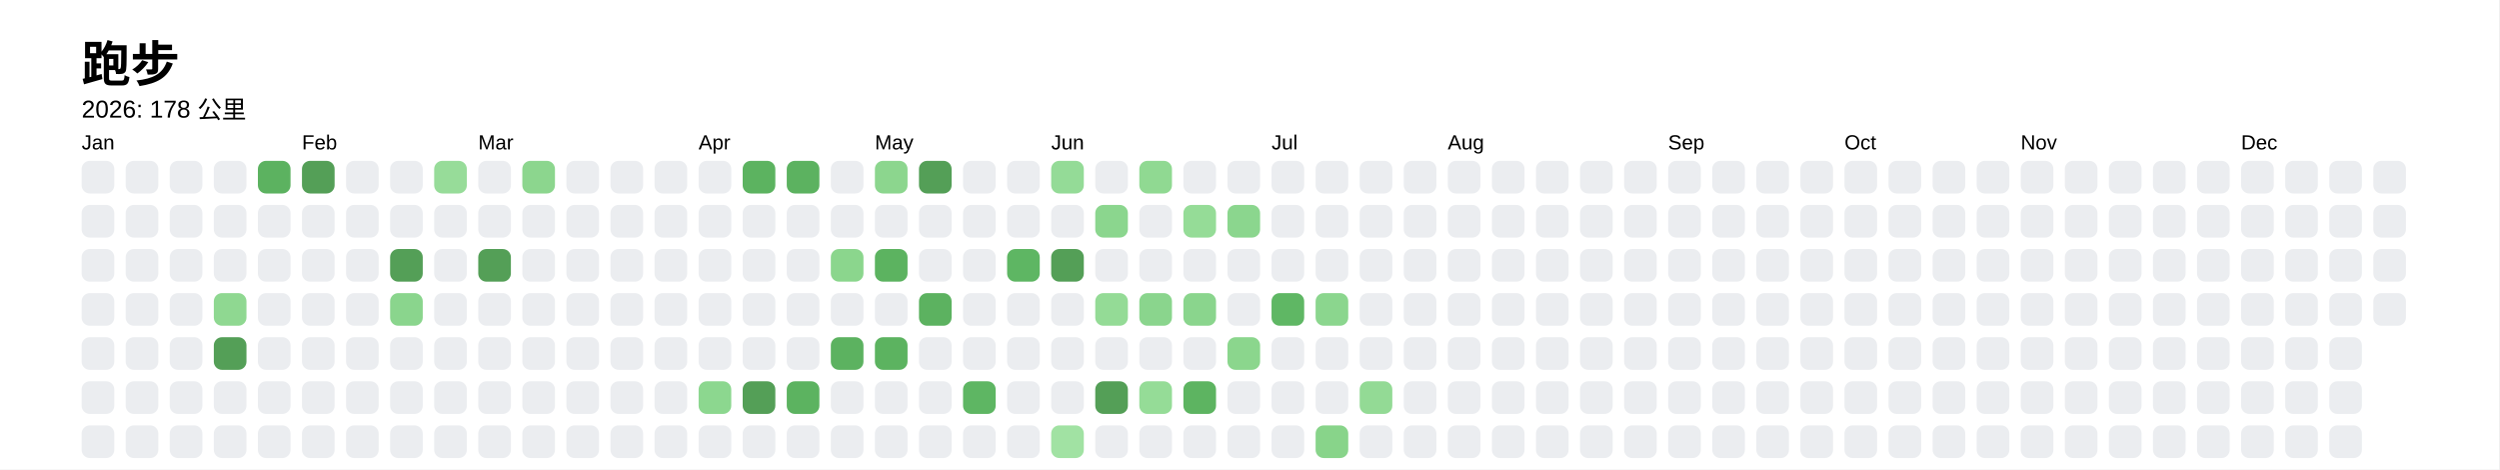
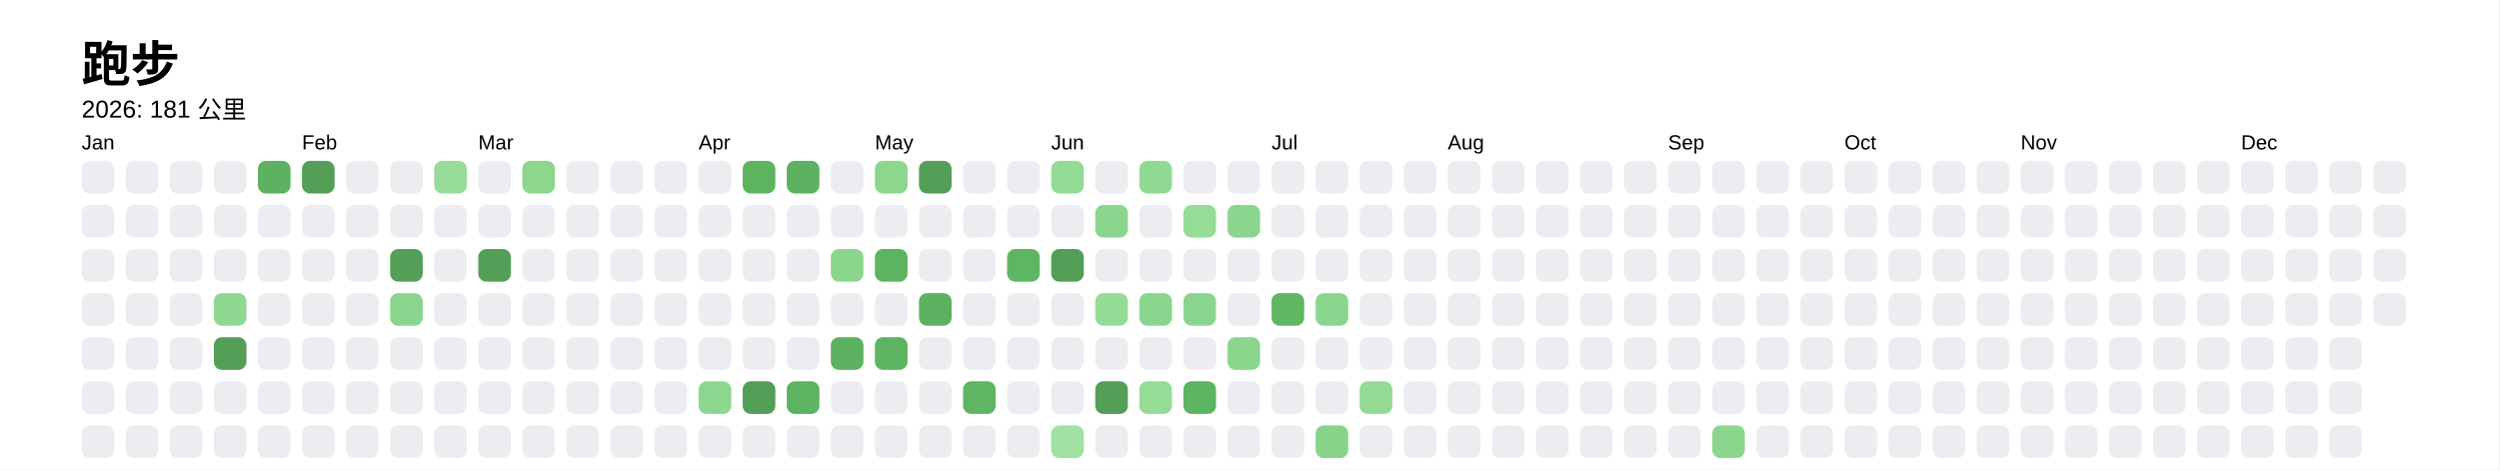
<svg xmlns="http://www.w3.org/2000/svg" baseProfile="full" height="57.5mm" version="1.1" viewBox="0,0,306.2,57.5" width="306.2mm">
  <defs />
  <rect fill="#FFFFFF" height="57.5" width="306.2" x="0" y="0" />
  <text fill="#000000" style="font-size:6px; font-family:Arial; font-weight:bold;" x="10" y="10">跑步</text>
-   <text fill="#000000" style="font-size:3px; font-family:Arial;" x="10" y="14.4">2026: 178 公里</text>
+   <text fill="#000000" style="font-size:3px; font-family:Arial;" x="10" y="14.4">2026: 181 公里</text>
  <text fill="#000000" style="font-size:2.5px; font-family:Arial" x="10" y="18.3">Jan</text>
  <rect fill="#EBEDF0" height="4" rx="1" ry="1" width="4" x="10" y="19.7" />
  <rect fill="#EBEDF0" height="4" rx="1" ry="1" width="4" x="10" y="25.1" />
  <rect fill="#EBEDF0" height="4" rx="1" ry="1" width="4" x="10" y="30.5" />
  <rect fill="#EBEDF0" height="4" rx="1" ry="1" width="4" x="10" y="35.9" />
  <rect fill="#EBEDF0" height="4" rx="1" ry="1" width="4" x="10" y="41.3" />
  <rect fill="#EBEDF0" height="4" rx="1" ry="1" width="4" x="10" y="46.7" />
  <rect fill="#EBEDF0" height="4" rx="1" ry="1" width="4" x="10" y="52.1" />
  <rect fill="#EBEDF0" height="4" rx="1" ry="1" width="4" x="15.4" y="19.7" />
  <rect fill="#EBEDF0" height="4" rx="1" ry="1" width="4" x="15.4" y="25.1" />
  <rect fill="#EBEDF0" height="4" rx="1" ry="1" width="4" x="15.4" y="30.5" />
  <rect fill="#EBEDF0" height="4" rx="1" ry="1" width="4" x="15.4" y="35.9" />
  <rect fill="#EBEDF0" height="4" rx="1" ry="1" width="4" x="15.4" y="41.3" />
  <rect fill="#EBEDF0" height="4" rx="1" ry="1" width="4" x="15.4" y="46.7" />
  <rect fill="#EBEDF0" height="4" rx="1" ry="1" width="4" x="15.4" y="52.1" />
  <rect fill="#EBEDF0" height="4" rx="1" ry="1" width="4" x="20.8" y="19.7" />
  <rect fill="#EBEDF0" height="4" rx="1" ry="1" width="4" x="20.8" y="25.1" />
  <rect fill="#EBEDF0" height="4" rx="1" ry="1" width="4" x="20.8" y="30.5" />
  <rect fill="#EBEDF0" height="4" rx="1" ry="1" width="4" x="20.8" y="35.9" />
  <rect fill="#EBEDF0" height="4" rx="1" ry="1" width="4" x="20.8" y="41.3" />
  <rect fill="#EBEDF0" height="4" rx="1" ry="1" width="4" x="20.8" y="46.7" />
  <rect fill="#EBEDF0" height="4" rx="1" ry="1" width="4" x="20.8" y="52.1" />
  <rect fill="#EBEDF0" height="4" rx="1" ry="1" width="4" x="26.2" y="19.7" />
  <rect fill="#EBEDF0" height="4" rx="1" ry="1" width="4" x="26.2" y="25.1" />
  <rect fill="#EBEDF0" height="4" rx="1" ry="1" width="4" x="26.2" y="30.5" />
  <rect fill="#8fd891" height="4" rx="1" ry="1" width="4" x="26.2" y="35.9" />
  <rect fill="#549F57" height="4" rx="1" ry="1" width="4" x="26.2" y="41.3" />
  <rect fill="#EBEDF0" height="4" rx="1" ry="1" width="4" x="26.2" y="46.7" />
  <rect fill="#EBEDF0" height="4" rx="1" ry="1" width="4" x="26.2" y="52.1" />
  <rect fill="#5cb260" height="4" rx="1" ry="1" width="4" x="31.6" y="19.7" />
  <rect fill="#EBEDF0" height="4" rx="1" ry="1" width="4" x="31.6" y="25.1" />
  <rect fill="#EBEDF0" height="4" rx="1" ry="1" width="4" x="31.6" y="30.5" />
  <rect fill="#EBEDF0" height="4" rx="1" ry="1" width="4" x="31.6" y="35.9" />
  <rect fill="#EBEDF0" height="4" rx="1" ry="1" width="4" x="31.6" y="41.3" />
  <rect fill="#EBEDF0" height="4" rx="1" ry="1" width="4" x="31.6" y="46.7" />
  <rect fill="#EBEDF0" height="4" rx="1" ry="1" width="4" x="31.6" y="52.1" />
  <text fill="#000000" style="font-size:2.5px; font-family:Arial" x="37.0" y="18.3">Feb</text>
  <rect fill="#549F57" height="4" rx="1" ry="1" width="4" x="37.0" y="19.7" />
  <rect fill="#EBEDF0" height="4" rx="1" ry="1" width="4" x="37.0" y="25.1" />
  <rect fill="#EBEDF0" height="4" rx="1" ry="1" width="4" x="37.0" y="30.5" />
  <rect fill="#EBEDF0" height="4" rx="1" ry="1" width="4" x="37.0" y="35.9" />
  <rect fill="#EBEDF0" height="4" rx="1" ry="1" width="4" x="37.0" y="41.3" />
  <rect fill="#EBEDF0" height="4" rx="1" ry="1" width="4" x="37.0" y="46.7" />
  <rect fill="#EBEDF0" height="4" rx="1" ry="1" width="4" x="37.0" y="52.1" />
  <rect fill="#EBEDF0" height="4" rx="1" ry="1" width="4" x="42.4" y="19.7" />
  <rect fill="#EBEDF0" height="4" rx="1" ry="1" width="4" x="42.4" y="25.1" />
  <rect fill="#EBEDF0" height="4" rx="1" ry="1" width="4" x="42.4" y="30.5" />
  <rect fill="#EBEDF0" height="4" rx="1" ry="1" width="4" x="42.4" y="35.9" />
  <rect fill="#EBEDF0" height="4" rx="1" ry="1" width="4" x="42.4" y="41.3" />
  <rect fill="#EBEDF0" height="4" rx="1" ry="1" width="4" x="42.4" y="46.7" />
  <rect fill="#EBEDF0" height="4" rx="1" ry="1" width="4" x="42.4" y="52.1" />
  <rect fill="#EBEDF0" height="4" rx="1" ry="1" width="4" x="47.8" y="19.7" />
  <rect fill="#EBEDF0" height="4" rx="1" ry="1" width="4" x="47.8" y="25.1" />
  <rect fill="#549F57" height="4" rx="1" ry="1" width="4" x="47.8" y="30.5" />
  <rect fill="#8ad58d" height="4" rx="1" ry="1" width="4" x="47.8" y="35.9" />
  <rect fill="#EBEDF0" height="4" rx="1" ry="1" width="4" x="47.8" y="41.3" />
  <rect fill="#EBEDF0" height="4" rx="1" ry="1" width="4" x="47.8" y="46.7" />
  <rect fill="#EBEDF0" height="4" rx="1" ry="1" width="4" x="47.8" y="52.1" />
  <rect fill="#97dc99" height="4" rx="1" ry="1" width="4" x="53.2" y="19.7" />
  <rect fill="#EBEDF0" height="4" rx="1" ry="1" width="4" x="53.2" y="25.1" />
  <rect fill="#EBEDF0" height="4" rx="1" ry="1" width="4" x="53.2" y="30.5" />
  <rect fill="#EBEDF0" height="4" rx="1" ry="1" width="4" x="53.2" y="35.9" />
  <rect fill="#EBEDF0" height="4" rx="1" ry="1" width="4" x="53.2" y="41.3" />
  <rect fill="#EBEDF0" height="4" rx="1" ry="1" width="4" x="53.2" y="46.7" />
  <rect fill="#EBEDF0" height="4" rx="1" ry="1" width="4" x="53.2" y="52.1" />
  <text fill="#000000" style="font-size:2.5px; font-family:Arial" x="58.6" y="18.3">Mar</text>
  <rect fill="#EBEDF0" height="4" rx="1" ry="1" width="4" x="58.6" y="19.7" />
  <rect fill="#EBEDF0" height="4" rx="1" ry="1" width="4" x="58.6" y="25.1" />
  <rect fill="#549F57" height="4" rx="1" ry="1" width="4" x="58.6" y="30.5" />
  <rect fill="#EBEDF0" height="4" rx="1" ry="1" width="4" x="58.6" y="35.9" />
  <rect fill="#EBEDF0" height="4" rx="1" ry="1" width="4" x="58.6" y="41.3" />
  <rect fill="#EBEDF0" height="4" rx="1" ry="1" width="4" x="58.6" y="46.7" />
  <rect fill="#EBEDF0" height="4" rx="1" ry="1" width="4" x="58.6" y="52.1" />
  <rect fill="#8cd68e" height="4" rx="1" ry="1" width="4" x="64" y="19.7" />
  <rect fill="#EBEDF0" height="4" rx="1" ry="1" width="4" x="64" y="25.1" />
  <rect fill="#EBEDF0" height="4" rx="1" ry="1" width="4" x="64" y="30.5" />
  <rect fill="#EBEDF0" height="4" rx="1" ry="1" width="4" x="64" y="35.9" />
  <rect fill="#EBEDF0" height="4" rx="1" ry="1" width="4" x="64" y="41.3" />
  <rect fill="#EBEDF0" height="4" rx="1" ry="1" width="4" x="64" y="46.7" />
  <rect fill="#EBEDF0" height="4" rx="1" ry="1" width="4" x="64" y="52.1" />
  <rect fill="#EBEDF0" height="4" rx="1" ry="1" width="4" x="69.4" y="19.7" />
  <rect fill="#EBEDF0" height="4" rx="1" ry="1" width="4" x="69.4" y="25.1" />
  <rect fill="#EBEDF0" height="4" rx="1" ry="1" width="4" x="69.4" y="30.5" />
  <rect fill="#EBEDF0" height="4" rx="1" ry="1" width="4" x="69.4" y="35.9" />
  <rect fill="#EBEDF0" height="4" rx="1" ry="1" width="4" x="69.4" y="41.3" />
  <rect fill="#EBEDF0" height="4" rx="1" ry="1" width="4" x="69.4" y="46.7" />
  <rect fill="#EBEDF0" height="4" rx="1" ry="1" width="4" x="69.4" y="52.1" />
  <rect fill="#EBEDF0" height="4" rx="1" ry="1" width="4" x="74.8" y="19.7" />
  <rect fill="#EBEDF0" height="4" rx="1" ry="1" width="4" x="74.8" y="25.1" />
  <rect fill="#EBEDF0" height="4" rx="1" ry="1" width="4" x="74.8" y="30.5" />
  <rect fill="#EBEDF0" height="4" rx="1" ry="1" width="4" x="74.8" y="35.9" />
  <rect fill="#EBEDF0" height="4" rx="1" ry="1" width="4" x="74.8" y="41.3" />
  <rect fill="#EBEDF0" height="4" rx="1" ry="1" width="4" x="74.8" y="46.7" />
  <rect fill="#EBEDF0" height="4" rx="1" ry="1" width="4" x="74.8" y="52.1" />
  <rect fill="#EBEDF0" height="4" rx="1" ry="1" width="4" x="80.2" y="19.7" />
  <rect fill="#EBEDF0" height="4" rx="1" ry="1" width="4" x="80.2" y="25.1" />
  <rect fill="#EBEDF0" height="4" rx="1" ry="1" width="4" x="80.2" y="30.5" />
  <rect fill="#EBEDF0" height="4" rx="1" ry="1" width="4" x="80.2" y="35.9" />
  <rect fill="#EBEDF0" height="4" rx="1" ry="1" width="4" x="80.2" y="41.3" />
  <rect fill="#EBEDF0" height="4" rx="1" ry="1" width="4" x="80.2" y="46.7" />
  <rect fill="#EBEDF0" height="4" rx="1" ry="1" width="4" x="80.2" y="52.1" />
  <text fill="#000000" style="font-size:2.5px; font-family:Arial" x="85.6" y="18.3">Apr</text>
  <rect fill="#EBEDF0" height="4" rx="1" ry="1" width="4" x="85.6" y="19.7" />
  <rect fill="#EBEDF0" height="4" rx="1" ry="1" width="4" x="85.6" y="25.1" />
  <rect fill="#EBEDF0" height="4" rx="1" ry="1" width="4" x="85.6" y="30.5" />
  <rect fill="#EBEDF0" height="4" rx="1" ry="1" width="4" x="85.6" y="35.9" />
  <rect fill="#EBEDF0" height="4" rx="1" ry="1" width="4" x="85.6" y="41.3" />
  <rect fill="#8cd78f" height="4" rx="1" ry="1" width="4" x="85.6" y="46.7" />
  <rect fill="#EBEDF0" height="4" rx="1" ry="1" width="4" x="85.6" y="52.1" />
  <rect fill="#5cb360" height="4" rx="1" ry="1" width="4" x="91" y="19.7" />
  <rect fill="#EBEDF0" height="4" rx="1" ry="1" width="4" x="91" y="25.1" />
  <rect fill="#EBEDF0" height="4" rx="1" ry="1" width="4" x="91" y="30.5" />
  <rect fill="#EBEDF0" height="4" rx="1" ry="1" width="4" x="91" y="35.9" />
  <rect fill="#EBEDF0" height="4" rx="1" ry="1" width="4" x="91" y="41.3" />
  <rect fill="#549F57" height="4" rx="1" ry="1" width="4" x="91" y="46.7" />
  <rect fill="#EBEDF0" height="4" rx="1" ry="1" width="4" x="91" y="52.1" />
  <rect fill="#5cb260" height="4" rx="1" ry="1" width="4" x="96.4" y="19.7" />
  <rect fill="#EBEDF0" height="4" rx="1" ry="1" width="4" x="96.4" y="25.1" />
  <rect fill="#EBEDF0" height="4" rx="1" ry="1" width="4" x="96.4" y="30.5" />
  <rect fill="#EBEDF0" height="4" rx="1" ry="1" width="4" x="96.4" y="35.9" />
  <rect fill="#EBEDF0" height="4" rx="1" ry="1" width="4" x="96.4" y="41.3" />
  <rect fill="#5cb360" height="4" rx="1" ry="1" width="4" x="96.4" y="46.7" />
  <rect fill="#EBEDF0" height="4" rx="1" ry="1" width="4" x="96.4" y="52.1" />
  <rect fill="#EBEDF0" height="4" rx="1" ry="1" width="4" x="101.8" y="19.7" />
  <rect fill="#EBEDF0" height="4" rx="1" ry="1" width="4" x="101.8" y="25.1" />
  <rect fill="#8bd68d" height="4" rx="1" ry="1" width="4" x="101.8" y="30.5" />
  <rect fill="#EBEDF0" height="4" rx="1" ry="1" width="4" x="101.8" y="35.9" />
  <rect fill="#5cb260" height="4" rx="1" ry="1" width="4" x="101.8" y="41.3" />
  <rect fill="#EBEDF0" height="4" rx="1" ry="1" width="4" x="101.8" y="46.7" />
  <rect fill="#EBEDF0" height="4" rx="1" ry="1" width="4" x="101.8" y="52.1" />
  <text fill="#000000" style="font-size:2.5px; font-family:Arial" x="107.2" y="18.3">May</text>
  <rect fill="#8cd68e" height="4" rx="1" ry="1" width="4" x="107.2" y="19.7" />
  <rect fill="#EBEDF0" height="4" rx="1" ry="1" width="4" x="107.2" y="25.1" />
  <rect fill="#5cb360" height="4" rx="1" ry="1" width="4" x="107.2" y="30.5" />
  <rect fill="#EBEDF0" height="4" rx="1" ry="1" width="4" x="107.2" y="35.9" />
  <rect fill="#5cb360" height="4" rx="1" ry="1" width="4" x="107.2" y="41.3" />
  <rect fill="#EBEDF0" height="4" rx="1" ry="1" width="4" x="107.2" y="46.7" />
  <rect fill="#EBEDF0" height="4" rx="1" ry="1" width="4" x="107.2" y="52.1" />
  <rect fill="#549F57" height="4" rx="1" ry="1" width="4" x="112.6" y="19.7" />
  <rect fill="#EBEDF0" height="4" rx="1" ry="1" width="4" x="112.6" y="25.1" />
  <rect fill="#EBEDF0" height="4" rx="1" ry="1" width="4" x="112.6" y="30.5" />
  <rect fill="#5cb260" height="4" rx="1" ry="1" width="4" x="112.6" y="35.9" />
  <rect fill="#EBEDF0" height="4" rx="1" ry="1" width="4" x="112.6" y="41.3" />
  <rect fill="#EBEDF0" height="4" rx="1" ry="1" width="4" x="112.6" y="46.7" />
  <rect fill="#EBEDF0" height="4" rx="1" ry="1" width="4" x="112.6" y="52.1" />
  <rect fill="#EBEDF0" height="4" rx="1" ry="1" width="4" x="118" y="19.7" />
  <rect fill="#EBEDF0" height="4" rx="1" ry="1" width="4" x="118" y="25.1" />
  <rect fill="#EBEDF0" height="4" rx="1" ry="1" width="4" x="118" y="30.5" />
  <rect fill="#EBEDF0" height="4" rx="1" ry="1" width="4" x="118" y="35.9" />
  <rect fill="#EBEDF0" height="4" rx="1" ry="1" width="4" x="118" y="41.3" />
  <rect fill="#5eb663" height="4" rx="1" ry="1" width="4" x="118" y="46.7" />
  <rect fill="#EBEDF0" height="4" rx="1" ry="1" width="4" x="118" y="52.1" />
  <rect fill="#EBEDF0" height="4" rx="1" ry="1" width="4" x="123.4" y="19.7" />
  <rect fill="#EBEDF0" height="4" rx="1" ry="1" width="4" x="123.4" y="25.1" />
  <rect fill="#5eb663" height="4" rx="1" ry="1" width="4" x="123.4" y="30.5" />
  <rect fill="#EBEDF0" height="4" rx="1" ry="1" width="4" x="123.4" y="35.9" />
  <rect fill="#EBEDF0" height="4" rx="1" ry="1" width="4" x="123.4" y="41.3" />
  <rect fill="#EBEDF0" height="4" rx="1" ry="1" width="4" x="123.4" y="46.7" />
  <rect fill="#EBEDF0" height="4" rx="1" ry="1" width="4" x="123.4" y="52.1" />
  <text fill="#000000" style="font-size:2.5px; font-family:Arial" x="128.8" y="18.3">Jun</text>
  <rect fill="#94db97" height="4" rx="1" ry="1" width="4" x="128.8" y="19.7" />
  <rect fill="#EBEDF0" height="4" rx="1" ry="1" width="4" x="128.8" y="25.1" />
  <rect fill="#549F57" height="4" rx="1" ry="1" width="4" x="128.8" y="30.5" />
  <rect fill="#EBEDF0" height="4" rx="1" ry="1" width="4" x="128.8" y="35.9" />
  <rect fill="#EBEDF0" height="4" rx="1" ry="1" width="4" x="128.8" y="41.3" />
  <rect fill="#EBEDF0" height="4" rx="1" ry="1" width="4" x="128.8" y="46.7" />
  <rect fill="#a1e2a3" height="4" rx="1" ry="1" width="4" x="128.8" y="52.1" />
  <rect fill="#EBEDF0" height="4" rx="1" ry="1" width="4" x="134.2" y="19.7" />
  <rect fill="#8bd68e" height="4" rx="1" ry="1" width="4" x="134.2" y="25.1" />
  <rect fill="#EBEDF0" height="4" rx="1" ry="1" width="4" x="134.2" y="30.5" />
  <rect fill="#94db96" height="4" rx="1" ry="1" width="4" x="134.2" y="35.9" />
  <rect fill="#EBEDF0" height="4" rx="1" ry="1" width="4" x="134.2" y="41.3" />
  <rect fill="#549F57" height="4" rx="1" ry="1" width="4" x="134.2" y="46.7" />
  <rect fill="#EBEDF0" height="4" rx="1" ry="1" width="4" x="134.2" y="52.1" />
  <rect fill="#90d992" height="4" rx="1" ry="1" width="4" x="139.6" y="19.7" />
  <rect fill="#EBEDF0" height="4" rx="1" ry="1" width="4" x="139.6" y="25.1" />
  <rect fill="#EBEDF0" height="4" rx="1" ry="1" width="4" x="139.6" y="30.5" />
  <rect fill="#8ad58d" height="4" rx="1" ry="1" width="4" x="139.6" y="35.9" />
  <rect fill="#EBEDF0" height="4" rx="1" ry="1" width="4" x="139.6" y="41.3" />
  <rect fill="#95dc97" height="4" rx="1" ry="1" width="4" x="139.6" y="46.7" />
  <rect fill="#EBEDF0" height="4" rx="1" ry="1" width="4" x="139.6" y="52.1" />
  <rect fill="#EBEDF0" height="4" rx="1" ry="1" width="4" x="145" y="19.7" />
  <rect fill="#95dc97" height="4" rx="1" ry="1" width="4" x="145" y="25.1" />
  <rect fill="#EBEDF0" height="4" rx="1" ry="1" width="4" x="145" y="30.5" />
  <rect fill="#8ad58d" height="4" rx="1" ry="1" width="4" x="145" y="35.9" />
  <rect fill="#EBEDF0" height="4" rx="1" ry="1" width="4" x="145" y="41.3" />
  <rect fill="#5db461" height="4" rx="1" ry="1" width="4" x="145" y="46.7" />
  <rect fill="#EBEDF0" height="4" rx="1" ry="1" width="4" x="145" y="52.1" />
  <rect fill="#EBEDF0" height="4" rx="1" ry="1" width="4" x="150.4" y="19.7" />
  <rect fill="#8bd68e" height="4" rx="1" ry="1" width="4" x="150.4" y="25.1" />
  <rect fill="#EBEDF0" height="4" rx="1" ry="1" width="4" x="150.4" y="30.5" />
  <rect fill="#EBEDF0" height="4" rx="1" ry="1" width="4" x="150.4" y="35.9" />
  <rect fill="#8bd68d" height="4" rx="1" ry="1" width="4" x="150.4" y="41.3" />
  <rect fill="#EBEDF0" height="4" rx="1" ry="1" width="4" x="150.4" y="46.7" />
  <rect fill="#EBEDF0" height="4" rx="1" ry="1" width="4" x="150.4" y="52.1" />
  <text fill="#000000" style="font-size:2.5px; font-family:Arial" x="155.8" y="18.3">Jul</text>
  <rect fill="#EBEDF0" height="4" rx="1" ry="1" width="4" x="155.8" y="19.7" />
  <rect fill="#EBEDF0" height="4" rx="1" ry="1" width="4" x="155.8" y="25.1" />
  <rect fill="#EBEDF0" height="4" rx="1" ry="1" width="4" x="155.8" y="30.5" />
  <rect fill="#5fb764" height="4" rx="1" ry="1" width="4" x="155.8" y="35.9" />
  <rect fill="#EBEDF0" height="4" rx="1" ry="1" width="4" x="155.8" y="41.3" />
  <rect fill="#EBEDF0" height="4" rx="1" ry="1" width="4" x="155.8" y="46.7" />
  <rect fill="#EBEDF0" height="4" rx="1" ry="1" width="4" x="155.8" y="52.1" />
  <rect fill="#EBEDF0" height="4" rx="1" ry="1" width="4" x="161.2" y="19.7" />
  <rect fill="#EBEDF0" height="4" rx="1" ry="1" width="4" x="161.2" y="25.1" />
  <rect fill="#EBEDF0" height="4" rx="1" ry="1" width="4" x="161.2" y="30.5" />
  <rect fill="#8bd68e" height="4" rx="1" ry="1" width="4" x="161.2" y="35.9" />
  <rect fill="#EBEDF0" height="4" rx="1" ry="1" width="4" x="161.2" y="41.3" />
  <rect fill="#EBEDF0" height="4" rx="1" ry="1" width="4" x="161.2" y="46.7" />
  <rect fill="#88d48a" height="4" rx="1" ry="1" width="4" x="161.2" y="52.1" />
  <rect fill="#EBEDF0" height="4" rx="1" ry="1" width="4" x="166.6" y="19.7" />
  <rect fill="#EBEDF0" height="4" rx="1" ry="1" width="4" x="166.6" y="25.1" />
  <rect fill="#EBEDF0" height="4" rx="1" ry="1" width="4" x="166.6" y="30.5" />
  <rect fill="#EBEDF0" height="4" rx="1" ry="1" width="4" x="166.6" y="35.9" />
  <rect fill="#EBEDF0" height="4" rx="1" ry="1" width="4" x="166.6" y="41.3" />
  <rect fill="#93da95" height="4" rx="1" ry="1" width="4" x="166.6" y="46.7" />
  <rect fill="#EBEDF0" height="4" rx="1" ry="1" width="4" x="166.6" y="52.1" />
  <rect fill="#EBEDF0" height="4" rx="1" ry="1" width="4" x="172" y="19.7" />
  <rect fill="#EBEDF0" height="4" rx="1" ry="1" width="4" x="172" y="25.1" />
  <rect fill="#EBEDF0" height="4" rx="1" ry="1" width="4" x="172" y="30.5" />
  <rect fill="#EBEDF0" height="4" rx="1" ry="1" width="4" x="172" y="35.9" />
  <rect fill="#EBEDF0" height="4" rx="1" ry="1" width="4" x="172" y="41.3" />
  <rect fill="#EBEDF0" height="4" rx="1" ry="1" width="4" x="172" y="46.7" />
  <rect fill="#EBEDF0" height="4" rx="1" ry="1" width="4" x="172" y="52.1" />
  <text fill="#000000" style="font-size:2.5px; font-family:Arial" x="177.4" y="18.3">Aug</text>
  <rect fill="#EBEDF0" height="4" rx="1" ry="1" width="4" x="177.4" y="19.7" />
  <rect fill="#EBEDF0" height="4" rx="1" ry="1" width="4" x="177.4" y="25.1" />
  <rect fill="#EBEDF0" height="4" rx="1" ry="1" width="4" x="177.4" y="30.5" />
  <rect fill="#EBEDF0" height="4" rx="1" ry="1" width="4" x="177.4" y="35.9" />
  <rect fill="#EBEDF0" height="4" rx="1" ry="1" width="4" x="177.4" y="41.3" />
  <rect fill="#EBEDF0" height="4" rx="1" ry="1" width="4" x="177.4" y="46.7" />
  <rect fill="#EBEDF0" height="4" rx="1" ry="1" width="4" x="177.4" y="52.1" />
  <rect fill="#EBEDF0" height="4" rx="1" ry="1" width="4" x="182.8" y="19.7" />
  <rect fill="#EBEDF0" height="4" rx="1" ry="1" width="4" x="182.8" y="25.1" />
  <rect fill="#EBEDF0" height="4" rx="1" ry="1" width="4" x="182.8" y="30.5" />
  <rect fill="#EBEDF0" height="4" rx="1" ry="1" width="4" x="182.8" y="35.9" />
  <rect fill="#EBEDF0" height="4" rx="1" ry="1" width="4" x="182.8" y="41.3" />
  <rect fill="#EBEDF0" height="4" rx="1" ry="1" width="4" x="182.8" y="46.7" />
  <rect fill="#EBEDF0" height="4" rx="1" ry="1" width="4" x="182.8" y="52.1" />
  <rect fill="#EBEDF0" height="4" rx="1" ry="1" width="4" x="188.2" y="19.7" />
  <rect fill="#EBEDF0" height="4" rx="1" ry="1" width="4" x="188.2" y="25.1" />
  <rect fill="#EBEDF0" height="4" rx="1" ry="1" width="4" x="188.2" y="30.5" />
  <rect fill="#EBEDF0" height="4" rx="1" ry="1" width="4" x="188.2" y="35.9" />
  <rect fill="#EBEDF0" height="4" rx="1" ry="1" width="4" x="188.2" y="41.3" />
  <rect fill="#EBEDF0" height="4" rx="1" ry="1" width="4" x="188.2" y="46.7" />
  <rect fill="#EBEDF0" height="4" rx="1" ry="1" width="4" x="188.2" y="52.1" />
  <rect fill="#EBEDF0" height="4" rx="1" ry="1" width="4" x="193.6" y="19.7" />
  <rect fill="#EBEDF0" height="4" rx="1" ry="1" width="4" x="193.6" y="25.1" />
  <rect fill="#EBEDF0" height="4" rx="1" ry="1" width="4" x="193.6" y="30.5" />
  <rect fill="#EBEDF0" height="4" rx="1" ry="1" width="4" x="193.6" y="35.9" />
  <rect fill="#EBEDF0" height="4" rx="1" ry="1" width="4" x="193.6" y="41.3" />
  <rect fill="#EBEDF0" height="4" rx="1" ry="1" width="4" x="193.6" y="46.7" />
  <rect fill="#EBEDF0" height="4" rx="1" ry="1" width="4" x="193.6" y="52.1" />
  <rect fill="#EBEDF0" height="4" rx="1" ry="1" width="4" x="199" y="19.7" />
  <rect fill="#EBEDF0" height="4" rx="1" ry="1" width="4" x="199" y="25.1" />
  <rect fill="#EBEDF0" height="4" rx="1" ry="1" width="4" x="199" y="30.5" />
  <rect fill="#EBEDF0" height="4" rx="1" ry="1" width="4" x="199" y="35.9" />
  <rect fill="#EBEDF0" height="4" rx="1" ry="1" width="4" x="199" y="41.3" />
  <rect fill="#EBEDF0" height="4" rx="1" ry="1" width="4" x="199" y="46.7" />
  <rect fill="#EBEDF0" height="4" rx="1" ry="1" width="4" x="199" y="52.1" />
  <text fill="#000000" style="font-size:2.5px; font-family:Arial" x="204.4" y="18.3">Sep</text>
  <rect fill="#EBEDF0" height="4" rx="1" ry="1" width="4" x="204.4" y="19.7" />
  <rect fill="#EBEDF0" height="4" rx="1" ry="1" width="4" x="204.4" y="25.1" />
  <rect fill="#EBEDF0" height="4" rx="1" ry="1" width="4" x="204.4" y="30.5" />
  <rect fill="#EBEDF0" height="4" rx="1" ry="1" width="4" x="204.4" y="35.9" />
  <rect fill="#EBEDF0" height="4" rx="1" ry="1" width="4" x="204.4" y="41.3" />
  <rect fill="#EBEDF0" height="4" rx="1" ry="1" width="4" x="204.4" y="46.7" />
  <rect fill="#EBEDF0" height="4" rx="1" ry="1" width="4" x="204.4" y="52.1" />
  <rect fill="#EBEDF0" height="4" rx="1" ry="1" width="4" x="209.8" y="19.7" />
  <rect fill="#EBEDF0" height="4" rx="1" ry="1" width="4" x="209.8" y="25.1" />
  <rect fill="#EBEDF0" height="4" rx="1" ry="1" width="4" x="209.8" y="30.5" />
  <rect fill="#EBEDF0" height="4" rx="1" ry="1" width="4" x="209.8" y="35.9" />
  <rect fill="#EBEDF0" height="4" rx="1" ry="1" width="4" x="209.8" y="41.3" />
  <rect fill="#EBEDF0" height="4" rx="1" ry="1" width="4" x="209.8" y="46.7" />
-   <rect fill="#EBEDF0" height="4" rx="1" ry="1" width="4" x="209.8" y="52.1" />
+   <rect fill="#8bd68d" height="4" rx="1" ry="1" width="4" x="209.8" y="52.1" />
  <rect fill="#EBEDF0" height="4" rx="1" ry="1" width="4" x="215.2" y="19.7" />
  <rect fill="#EBEDF0" height="4" rx="1" ry="1" width="4" x="215.2" y="25.1" />
  <rect fill="#EBEDF0" height="4" rx="1" ry="1" width="4" x="215.2" y="30.5" />
  <rect fill="#EBEDF0" height="4" rx="1" ry="1" width="4" x="215.2" y="35.9" />
  <rect fill="#EBEDF0" height="4" rx="1" ry="1" width="4" x="215.2" y="41.3" />
  <rect fill="#EBEDF0" height="4" rx="1" ry="1" width="4" x="215.2" y="46.7" />
  <rect fill="#EBEDF0" height="4" rx="1" ry="1" width="4" x="215.2" y="52.1" />
  <rect fill="#EBEDF0" height="4" rx="1" ry="1" width="4" x="220.6" y="19.7" />
  <rect fill="#EBEDF0" height="4" rx="1" ry="1" width="4" x="220.6" y="25.1" />
  <rect fill="#EBEDF0" height="4" rx="1" ry="1" width="4" x="220.6" y="30.5" />
  <rect fill="#EBEDF0" height="4" rx="1" ry="1" width="4" x="220.6" y="35.9" />
  <rect fill="#EBEDF0" height="4" rx="1" ry="1" width="4" x="220.6" y="41.3" />
  <rect fill="#EBEDF0" height="4" rx="1" ry="1" width="4" x="220.6" y="46.7" />
  <rect fill="#EBEDF0" height="4" rx="1" ry="1" width="4" x="220.6" y="52.1" />
  <text fill="#000000" style="font-size:2.5px; font-family:Arial" x="226" y="18.3">Oct</text>
  <rect fill="#EBEDF0" height="4" rx="1" ry="1" width="4" x="226" y="19.7" />
  <rect fill="#EBEDF0" height="4" rx="1" ry="1" width="4" x="226" y="25.1" />
  <rect fill="#EBEDF0" height="4" rx="1" ry="1" width="4" x="226" y="30.5" />
  <rect fill="#EBEDF0" height="4" rx="1" ry="1" width="4" x="226" y="35.9" />
  <rect fill="#EBEDF0" height="4" rx="1" ry="1" width="4" x="226" y="41.3" />
  <rect fill="#EBEDF0" height="4" rx="1" ry="1" width="4" x="226" y="46.7" />
  <rect fill="#EBEDF0" height="4" rx="1" ry="1" width="4" x="226" y="52.1" />
  <rect fill="#EBEDF0" height="4" rx="1" ry="1" width="4" x="231.4" y="19.7" />
  <rect fill="#EBEDF0" height="4" rx="1" ry="1" width="4" x="231.4" y="25.1" />
  <rect fill="#EBEDF0" height="4" rx="1" ry="1" width="4" x="231.4" y="30.5" />
  <rect fill="#EBEDF0" height="4" rx="1" ry="1" width="4" x="231.4" y="35.9" />
  <rect fill="#EBEDF0" height="4" rx="1" ry="1" width="4" x="231.4" y="41.3" />
  <rect fill="#EBEDF0" height="4" rx="1" ry="1" width="4" x="231.4" y="46.7" />
  <rect fill="#EBEDF0" height="4" rx="1" ry="1" width="4" x="231.4" y="52.1" />
  <rect fill="#EBEDF0" height="4" rx="1" ry="1" width="4" x="236.8" y="19.7" />
  <rect fill="#EBEDF0" height="4" rx="1" ry="1" width="4" x="236.8" y="25.1" />
  <rect fill="#EBEDF0" height="4" rx="1" ry="1" width="4" x="236.8" y="30.5" />
  <rect fill="#EBEDF0" height="4" rx="1" ry="1" width="4" x="236.8" y="35.9" />
  <rect fill="#EBEDF0" height="4" rx="1" ry="1" width="4" x="236.8" y="41.3" />
  <rect fill="#EBEDF0" height="4" rx="1" ry="1" width="4" x="236.8" y="46.7" />
  <rect fill="#EBEDF0" height="4" rx="1" ry="1" width="4" x="236.8" y="52.1" />
  <rect fill="#EBEDF0" height="4" rx="1" ry="1" width="4" x="242.2" y="19.7" />
  <rect fill="#EBEDF0" height="4" rx="1" ry="1" width="4" x="242.2" y="25.1" />
  <rect fill="#EBEDF0" height="4" rx="1" ry="1" width="4" x="242.2" y="30.5" />
  <rect fill="#EBEDF0" height="4" rx="1" ry="1" width="4" x="242.2" y="35.9" />
  <rect fill="#EBEDF0" height="4" rx="1" ry="1" width="4" x="242.2" y="41.3" />
  <rect fill="#EBEDF0" height="4" rx="1" ry="1" width="4" x="242.2" y="46.7" />
  <rect fill="#EBEDF0" height="4" rx="1" ry="1" width="4" x="242.2" y="52.1" />
  <text fill="#000000" style="font-size:2.5px; font-family:Arial" x="247.6" y="18.3">Nov</text>
  <rect fill="#EBEDF0" height="4" rx="1" ry="1" width="4" x="247.6" y="19.7" />
  <rect fill="#EBEDF0" height="4" rx="1" ry="1" width="4" x="247.6" y="25.1" />
  <rect fill="#EBEDF0" height="4" rx="1" ry="1" width="4" x="247.6" y="30.5" />
  <rect fill="#EBEDF0" height="4" rx="1" ry="1" width="4" x="247.6" y="35.9" />
  <rect fill="#EBEDF0" height="4" rx="1" ry="1" width="4" x="247.6" y="41.3" />
  <rect fill="#EBEDF0" height="4" rx="1" ry="1" width="4" x="247.6" y="46.7" />
  <rect fill="#EBEDF0" height="4" rx="1" ry="1" width="4" x="247.6" y="52.1" />
  <rect fill="#EBEDF0" height="4" rx="1" ry="1" width="4" x="253" y="19.7" />
  <rect fill="#EBEDF0" height="4" rx="1" ry="1" width="4" x="253" y="25.1" />
  <rect fill="#EBEDF0" height="4" rx="1" ry="1" width="4" x="253" y="30.5" />
  <rect fill="#EBEDF0" height="4" rx="1" ry="1" width="4" x="253" y="35.9" />
  <rect fill="#EBEDF0" height="4" rx="1" ry="1" width="4" x="253" y="41.3" />
  <rect fill="#EBEDF0" height="4" rx="1" ry="1" width="4" x="253" y="46.7" />
  <rect fill="#EBEDF0" height="4" rx="1" ry="1" width="4" x="253" y="52.1" />
  <rect fill="#EBEDF0" height="4" rx="1" ry="1" width="4" x="258.4" y="19.7" />
  <rect fill="#EBEDF0" height="4" rx="1" ry="1" width="4" x="258.4" y="25.1" />
  <rect fill="#EBEDF0" height="4" rx="1" ry="1" width="4" x="258.4" y="30.5" />
  <rect fill="#EBEDF0" height="4" rx="1" ry="1" width="4" x="258.4" y="35.9" />
  <rect fill="#EBEDF0" height="4" rx="1" ry="1" width="4" x="258.4" y="41.3" />
  <rect fill="#EBEDF0" height="4" rx="1" ry="1" width="4" x="258.4" y="46.7" />
  <rect fill="#EBEDF0" height="4" rx="1" ry="1" width="4" x="258.4" y="52.1" />
  <rect fill="#EBEDF0" height="4" rx="1" ry="1" width="4" x="263.8" y="19.7" />
  <rect fill="#EBEDF0" height="4" rx="1" ry="1" width="4" x="263.8" y="25.1" />
  <rect fill="#EBEDF0" height="4" rx="1" ry="1" width="4" x="263.8" y="30.5" />
  <rect fill="#EBEDF0" height="4" rx="1" ry="1" width="4" x="263.8" y="35.9" />
  <rect fill="#EBEDF0" height="4" rx="1" ry="1" width="4" x="263.8" y="41.3" />
  <rect fill="#EBEDF0" height="4" rx="1" ry="1" width="4" x="263.8" y="46.7" />
  <rect fill="#EBEDF0" height="4" rx="1" ry="1" width="4" x="263.8" y="52.1" />
  <rect fill="#EBEDF0" height="4" rx="1" ry="1" width="4" x="269.2" y="19.7" />
  <rect fill="#EBEDF0" height="4" rx="1" ry="1" width="4" x="269.2" y="25.1" />
  <rect fill="#EBEDF0" height="4" rx="1" ry="1" width="4" x="269.2" y="30.5" />
  <rect fill="#EBEDF0" height="4" rx="1" ry="1" width="4" x="269.2" y="35.9" />
  <rect fill="#EBEDF0" height="4" rx="1" ry="1" width="4" x="269.2" y="41.3" />
  <rect fill="#EBEDF0" height="4" rx="1" ry="1" width="4" x="269.2" y="46.7" />
  <rect fill="#EBEDF0" height="4" rx="1" ry="1" width="4" x="269.2" y="52.1" />
  <text fill="#000000" style="font-size:2.5px; font-family:Arial" x="274.6" y="18.3">Dec</text>
  <rect fill="#EBEDF0" height="4" rx="1" ry="1" width="4" x="274.6" y="19.7" />
  <rect fill="#EBEDF0" height="4" rx="1" ry="1" width="4" x="274.6" y="25.1" />
  <rect fill="#EBEDF0" height="4" rx="1" ry="1" width="4" x="274.6" y="30.5" />
  <rect fill="#EBEDF0" height="4" rx="1" ry="1" width="4" x="274.6" y="35.9" />
  <rect fill="#EBEDF0" height="4" rx="1" ry="1" width="4" x="274.6" y="41.3" />
  <rect fill="#EBEDF0" height="4" rx="1" ry="1" width="4" x="274.6" y="46.7" />
  <rect fill="#EBEDF0" height="4" rx="1" ry="1" width="4" x="274.6" y="52.1" />
  <rect fill="#EBEDF0" height="4" rx="1" ry="1" width="4" x="280" y="19.7" />
  <rect fill="#EBEDF0" height="4" rx="1" ry="1" width="4" x="280" y="25.1" />
  <rect fill="#EBEDF0" height="4" rx="1" ry="1" width="4" x="280" y="30.5" />
  <rect fill="#EBEDF0" height="4" rx="1" ry="1" width="4" x="280" y="35.9" />
  <rect fill="#EBEDF0" height="4" rx="1" ry="1" width="4" x="280" y="41.3" />
  <rect fill="#EBEDF0" height="4" rx="1" ry="1" width="4" x="280" y="46.7" />
  <rect fill="#EBEDF0" height="4" rx="1" ry="1" width="4" x="280" y="52.1" />
  <rect fill="#EBEDF0" height="4" rx="1" ry="1" width="4" x="285.4" y="19.7" />
  <rect fill="#EBEDF0" height="4" rx="1" ry="1" width="4" x="285.4" y="25.1" />
  <rect fill="#EBEDF0" height="4" rx="1" ry="1" width="4" x="285.4" y="30.5" />
  <rect fill="#EBEDF0" height="4" rx="1" ry="1" width="4" x="285.4" y="35.9" />
  <rect fill="#EBEDF0" height="4" rx="1" ry="1" width="4" x="285.4" y="41.3" />
  <rect fill="#EBEDF0" height="4" rx="1" ry="1" width="4" x="285.4" y="46.7" />
  <rect fill="#EBEDF0" height="4" rx="1" ry="1" width="4" x="285.4" y="52.1" />
  <rect fill="#EBEDF0" height="4" rx="1" ry="1" width="4" x="290.8" y="19.7" />
  <rect fill="#EBEDF0" height="4" rx="1" ry="1" width="4" x="290.8" y="25.1" />
  <rect fill="#EBEDF0" height="4" rx="1" ry="1" width="4" x="290.8" y="30.5" />
  <rect fill="#EBEDF0" height="4" rx="1" ry="1" width="4" x="290.8" y="35.9" />
</svg>
